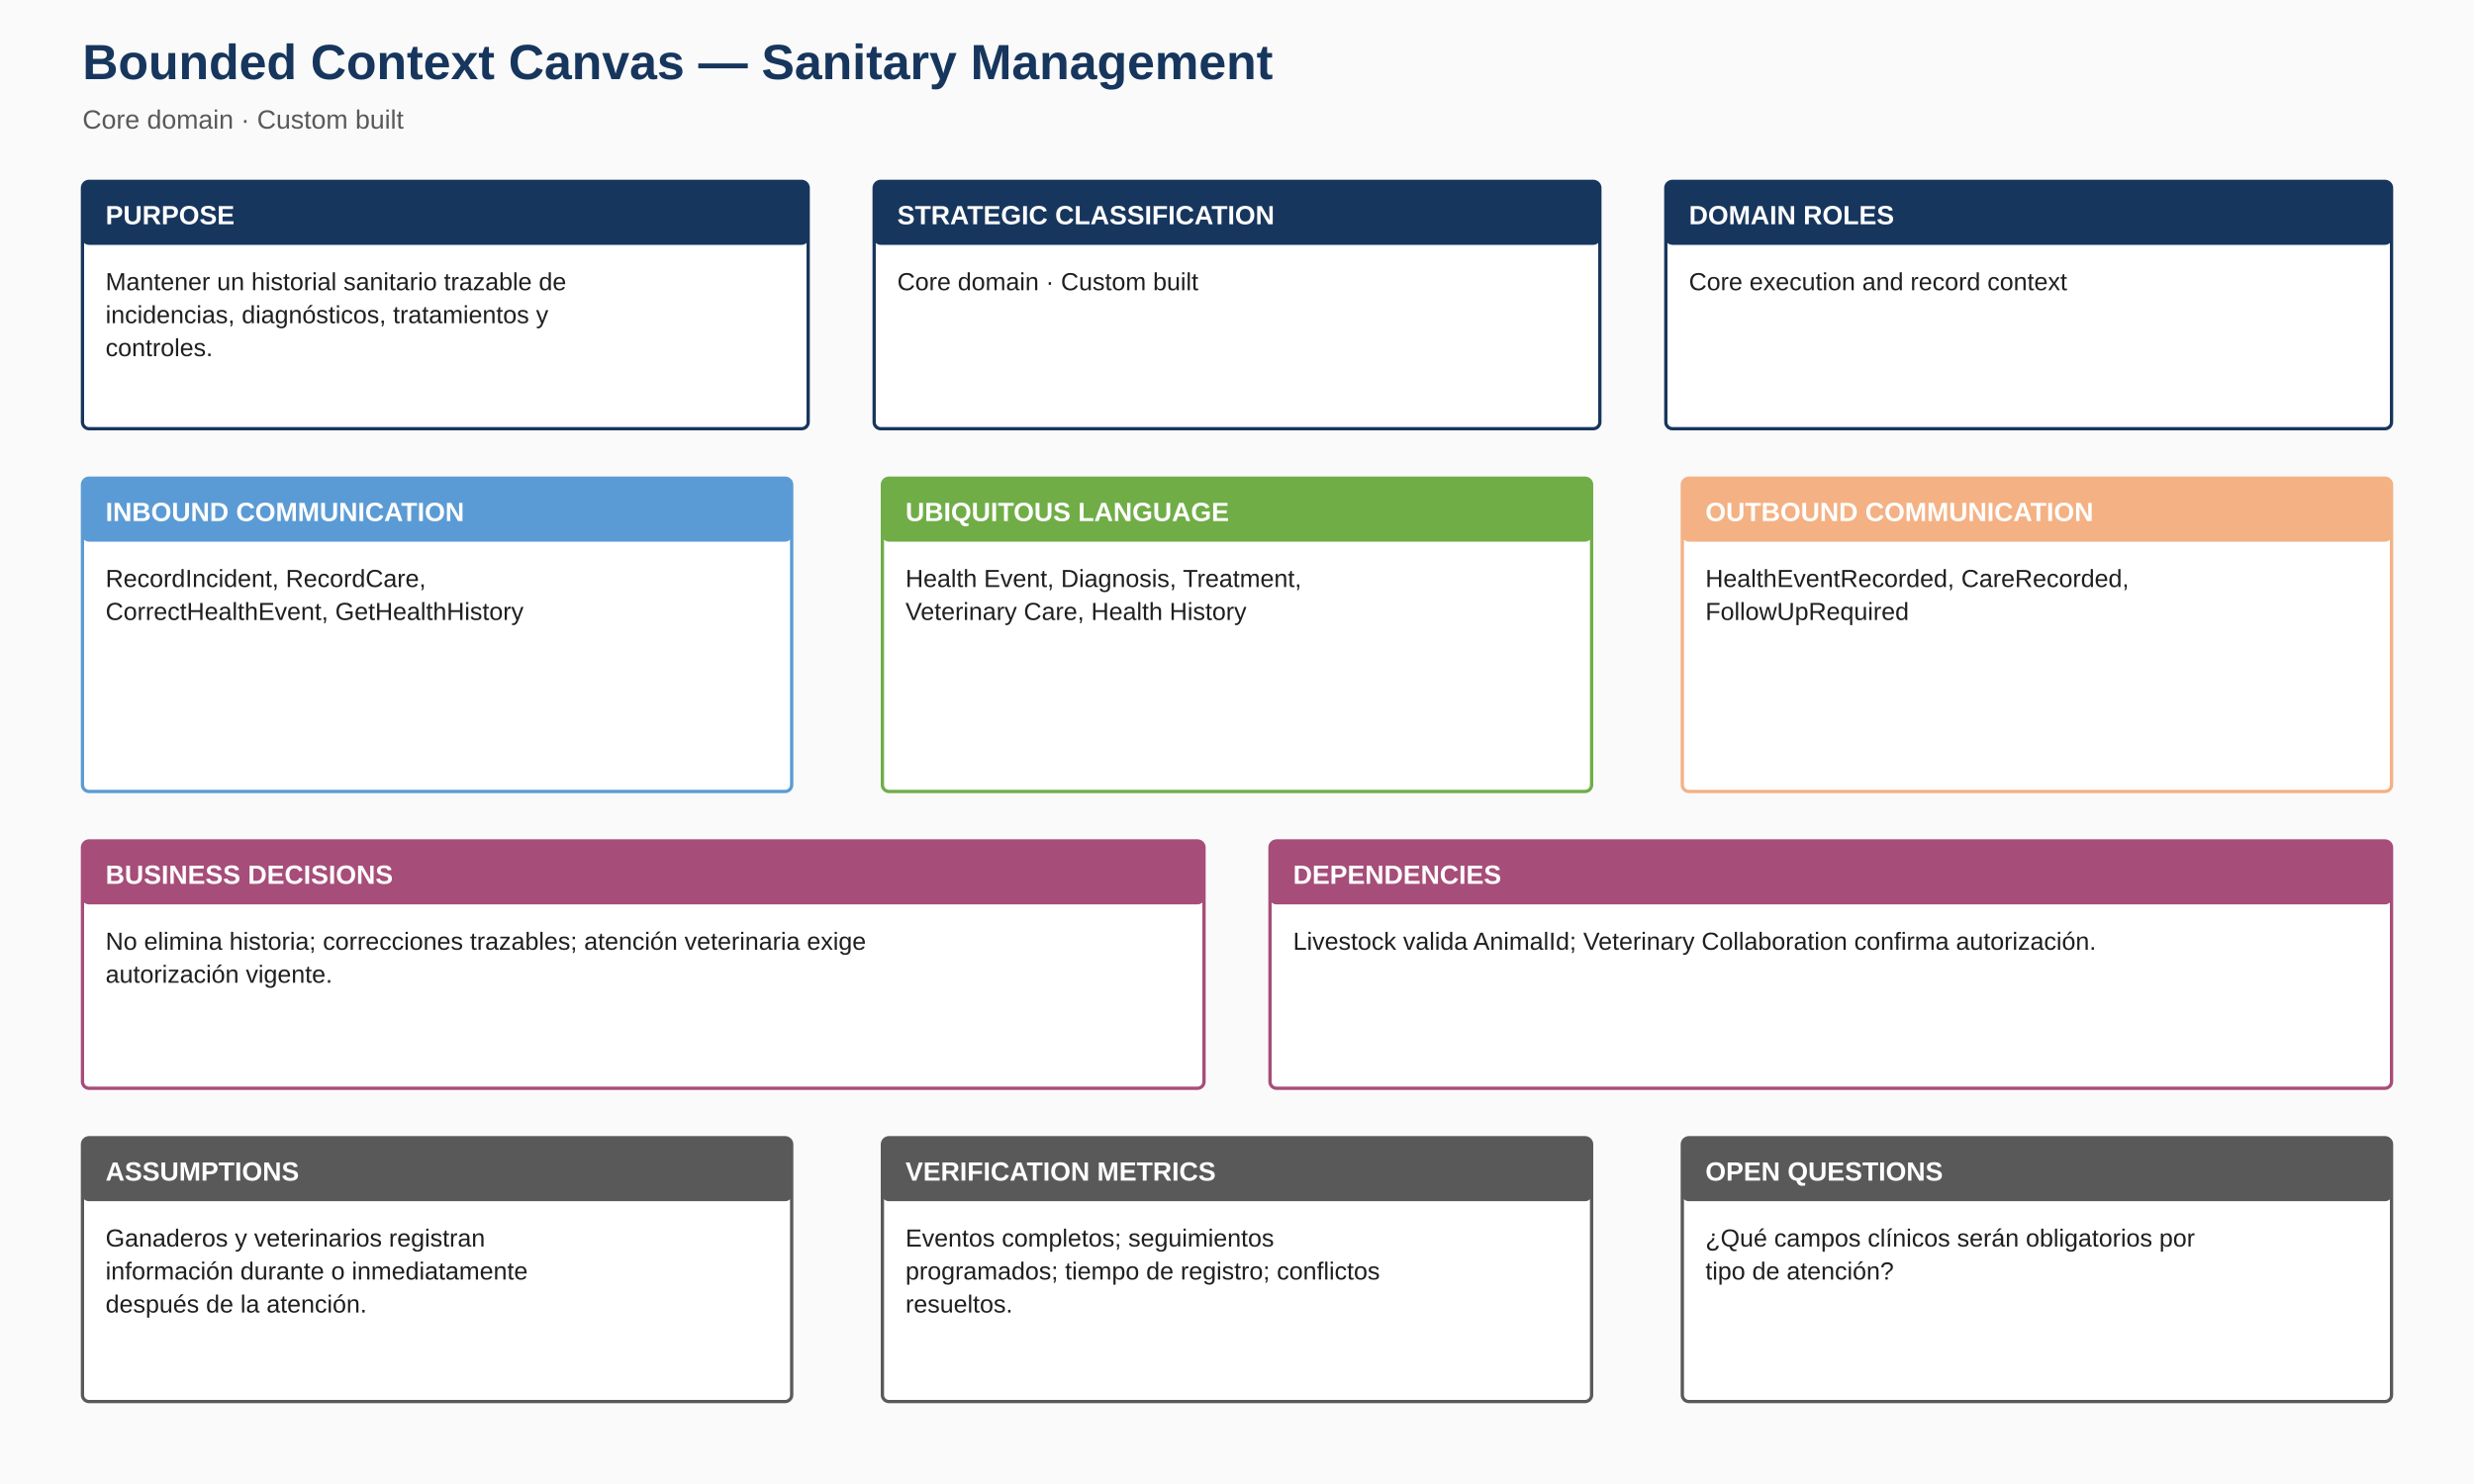
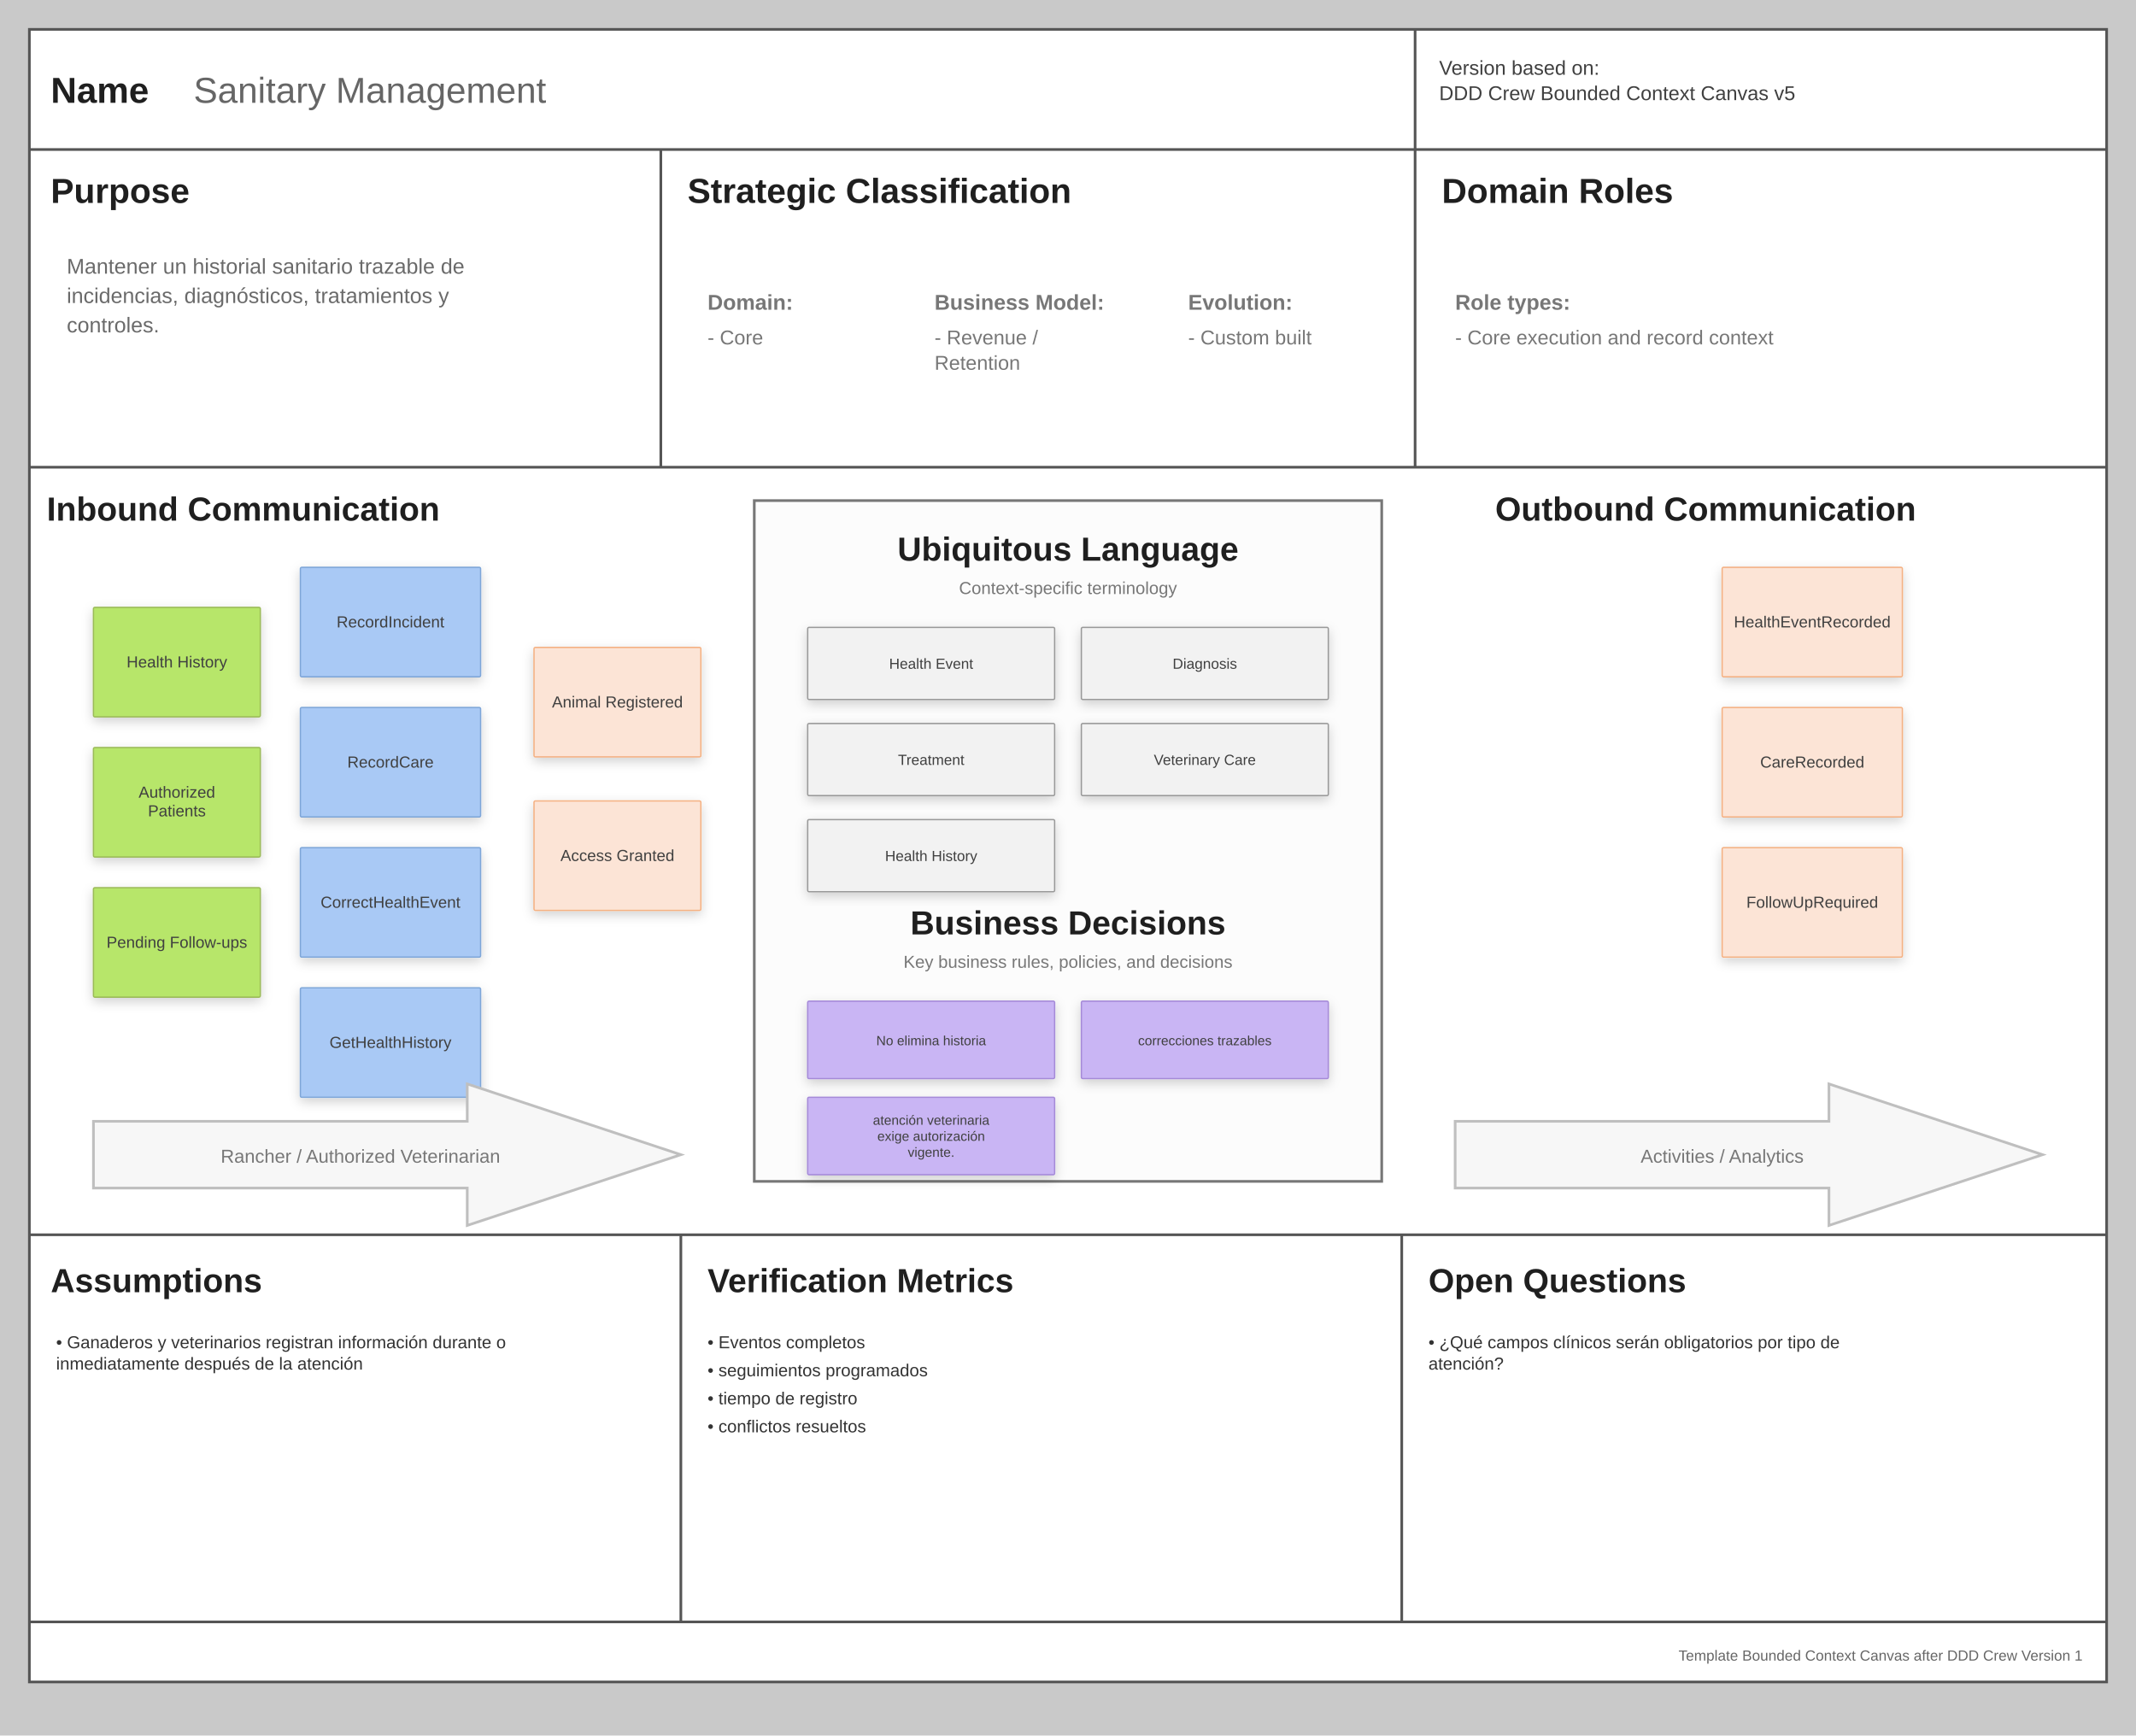
- <svg xmlns="http://www.w3.org/2000/svg" width="1500" height="900" viewBox="0 0 1500 900">
+ <svg xmlns="http://www.w3.org/2000/svg" width="1600" height="1300" viewBox="0 0 1600 1300">
  <defs>
    <filter id="shadow" x="-20%" y="-20%" width="140%" height="140%">
      <feDropShadow dx="0" dy="3" stdDeviation="4" flood-opacity="0.18" />
    </filter>
    <marker id="arrow" markerWidth="10" markerHeight="10" refX="9" refY="3" orient="auto" markerUnits="strokeWidth">
      <path d="M0,0 L0,6 L9,3 z" fill="#595959" />
    </marker>
  </defs>
-   <rect width="1500" height="900" fill="#FAFAFA" />
-   <text x="50" y="48" font-family="Arial, sans-serif" font-size="30" font-weight="bold" font-style="normal" fill="#17365D" text-anchor="start">Bounded Context Canvas — Sanitary Management</text>
-   <text x="50" y="78" font-family="Arial, sans-serif" font-size="16" font-weight="normal" font-style="normal" fill="#595959" text-anchor="start">Core domain · Custom built</text>
-   <rect x="50" y="110" width="440" height="150" rx="4" fill="#FFFFFF" stroke="#17365D" stroke-width="2" />
-   <rect x="50" y="110" width="440" height="38" rx="4" fill="#17365D" stroke="#17365D" stroke-width="1" />
-   <text x="64" y="136" font-family="Arial, sans-serif" font-size="16" font-weight="bold" font-style="normal" fill="#FFFFFF" text-anchor="start">PURPOSE</text>
-   <text x="64" y="176" font-family="Arial, sans-serif" font-size="15" font-weight="normal" font-style="normal" fill="#1F1F1F" text-anchor="start">Mantener un historial sanitario trazable de</text>
-   <text x="64" y="196" font-family="Arial, sans-serif" font-size="15" font-weight="normal" font-style="normal" fill="#1F1F1F" text-anchor="start">incidencias, diagnósticos, tratamientos y</text>
-   <text x="64" y="216" font-family="Arial, sans-serif" font-size="15" font-weight="normal" font-style="normal" fill="#1F1F1F" text-anchor="start">controles.</text>
-   <rect x="530" y="110" width="440" height="150" rx="4" fill="#FFFFFF" stroke="#17365D" stroke-width="2" />
-   <rect x="530" y="110" width="440" height="38" rx="4" fill="#17365D" stroke="#17365D" stroke-width="1" />
-   <text x="544" y="136" font-family="Arial, sans-serif" font-size="16" font-weight="bold" font-style="normal" fill="#FFFFFF" text-anchor="start">STRATEGIC CLASSIFICATION</text>
-   <text x="544" y="176" font-family="Arial, sans-serif" font-size="15" font-weight="normal" font-style="normal" fill="#1F1F1F" text-anchor="start">Core domain · Custom built</text>
-   <rect x="1010" y="110" width="440" height="150" rx="4" fill="#FFFFFF" stroke="#17365D" stroke-width="2" />
-   <rect x="1010" y="110" width="440" height="38" rx="4" fill="#17365D" stroke="#17365D" stroke-width="1" />
-   <text x="1024" y="136" font-family="Arial, sans-serif" font-size="16" font-weight="bold" font-style="normal" fill="#FFFFFF" text-anchor="start">DOMAIN ROLES</text>
-   <text x="1024" y="176" font-family="Arial, sans-serif" font-size="15" font-weight="normal" font-style="normal" fill="#1F1F1F" text-anchor="start">Core execution and record context</text>
-   <rect x="50" y="290" width="430" height="190" rx="4" fill="#FFFFFF" stroke="#5B9BD5" stroke-width="2" />
-   <rect x="50" y="290" width="430" height="38" rx="4" fill="#5B9BD5" stroke="#5B9BD5" stroke-width="1" />
-   <text x="64" y="316" font-family="Arial, sans-serif" font-size="16" font-weight="bold" font-style="normal" fill="#FFFFFF" text-anchor="start">INBOUND COMMUNICATION</text>
-   <text x="64" y="356" font-family="Arial, sans-serif" font-size="15" font-weight="normal" font-style="normal" fill="#1F1F1F" text-anchor="start">RecordIncident, RecordCare,</text>
-   <text x="64" y="376" font-family="Arial, sans-serif" font-size="15" font-weight="normal" font-style="normal" fill="#1F1F1F" text-anchor="start">CorrectHealthEvent, GetHealthHistory</text>
-   <rect x="535" y="290" width="430" height="190" rx="4" fill="#FFFFFF" stroke="#70AD47" stroke-width="2" />
-   <rect x="535" y="290" width="430" height="38" rx="4" fill="#70AD47" stroke="#70AD47" stroke-width="1" />
-   <text x="549" y="316" font-family="Arial, sans-serif" font-size="16" font-weight="bold" font-style="normal" fill="#FFFFFF" text-anchor="start">UBIQUITOUS LANGUAGE</text>
-   <text x="549" y="356" font-family="Arial, sans-serif" font-size="15" font-weight="normal" font-style="normal" fill="#1F1F1F" text-anchor="start">Health Event, Diagnosis, Treatment,</text>
-   <text x="549" y="376" font-family="Arial, sans-serif" font-size="15" font-weight="normal" font-style="normal" fill="#1F1F1F" text-anchor="start">Veterinary Care, Health History</text>
-   <rect x="1020" y="290" width="430" height="190" rx="4" fill="#FFFFFF" stroke="#F4B183" stroke-width="2" />
-   <rect x="1020" y="290" width="430" height="38" rx="4" fill="#F4B183" stroke="#F4B183" stroke-width="1" />
-   <text x="1034" y="316" font-family="Arial, sans-serif" font-size="16" font-weight="bold" font-style="normal" fill="#FFFFFF" text-anchor="start">OUTBOUND COMMUNICATION</text>
-   <text x="1034" y="356" font-family="Arial, sans-serif" font-size="15" font-weight="normal" font-style="normal" fill="#1F1F1F" text-anchor="start">HealthEventRecorded, CareRecorded,</text>
-   <text x="1034" y="376" font-family="Arial, sans-serif" font-size="15" font-weight="normal" font-style="normal" fill="#1F1F1F" text-anchor="start">FollowUpRequired</text>
-   <rect x="50" y="510" width="680" height="150" rx="4" fill="#FFFFFF" stroke="#A64D79" stroke-width="2" />
-   <rect x="50" y="510" width="680" height="38" rx="4" fill="#A64D79" stroke="#A64D79" stroke-width="1" />
-   <text x="64" y="536" font-family="Arial, sans-serif" font-size="16" font-weight="bold" font-style="normal" fill="#FFFFFF" text-anchor="start">BUSINESS DECISIONS</text>
-   <text x="64" y="576" font-family="Arial, sans-serif" font-size="15" font-weight="normal" font-style="normal" fill="#1F1F1F" text-anchor="start">No elimina historia; correcciones trazables; atención veterinaria exige</text>
-   <text x="64" y="596" font-family="Arial, sans-serif" font-size="15" font-weight="normal" font-style="normal" fill="#1F1F1F" text-anchor="start">autorización vigente.</text>
-   <rect x="770" y="510" width="680" height="150" rx="4" fill="#FFFFFF" stroke="#A64D79" stroke-width="2" />
-   <rect x="770" y="510" width="680" height="38" rx="4" fill="#A64D79" stroke="#A64D79" stroke-width="1" />
-   <text x="784" y="536" font-family="Arial, sans-serif" font-size="16" font-weight="bold" font-style="normal" fill="#FFFFFF" text-anchor="start">DEPENDENCIES</text>
-   <text x="784" y="576" font-family="Arial, sans-serif" font-size="15" font-weight="normal" font-style="normal" fill="#1F1F1F" text-anchor="start">Livestock valida AnimalId; Veterinary Collaboration confirma autorización.</text>
-   <rect x="50" y="690" width="430" height="160" rx="4" fill="#FFFFFF" stroke="#595959" stroke-width="2" />
-   <rect x="50" y="690" width="430" height="38" rx="4" fill="#595959" stroke="#595959" stroke-width="1" />
-   <text x="64" y="716" font-family="Arial, sans-serif" font-size="16" font-weight="bold" font-style="normal" fill="#FFFFFF" text-anchor="start">ASSUMPTIONS</text>
-   <text x="64" y="756" font-family="Arial, sans-serif" font-size="15" font-weight="normal" font-style="normal" fill="#1F1F1F" text-anchor="start">Ganaderos y veterinarios registran</text>
-   <text x="64" y="776" font-family="Arial, sans-serif" font-size="15" font-weight="normal" font-style="normal" fill="#1F1F1F" text-anchor="start">información durante o inmediatamente</text>
-   <text x="64" y="796" font-family="Arial, sans-serif" font-size="15" font-weight="normal" font-style="normal" fill="#1F1F1F" text-anchor="start">después de la atención.</text>
-   <rect x="535" y="690" width="430" height="160" rx="4" fill="#FFFFFF" stroke="#595959" stroke-width="2" />
-   <rect x="535" y="690" width="430" height="38" rx="4" fill="#595959" stroke="#595959" stroke-width="1" />
-   <text x="549" y="716" font-family="Arial, sans-serif" font-size="16" font-weight="bold" font-style="normal" fill="#FFFFFF" text-anchor="start">VERIFICATION METRICS</text>
-   <text x="549" y="756" font-family="Arial, sans-serif" font-size="15" font-weight="normal" font-style="normal" fill="#1F1F1F" text-anchor="start">Eventos completos; seguimientos</text>
-   <text x="549" y="776" font-family="Arial, sans-serif" font-size="15" font-weight="normal" font-style="normal" fill="#1F1F1F" text-anchor="start">programados; tiempo de registro; conflictos</text>
-   <text x="549" y="796" font-family="Arial, sans-serif" font-size="15" font-weight="normal" font-style="normal" fill="#1F1F1F" text-anchor="start">resueltos.</text>
-   <rect x="1020" y="690" width="430" height="160" rx="4" fill="#FFFFFF" stroke="#595959" stroke-width="2" />
-   <rect x="1020" y="690" width="430" height="38" rx="4" fill="#595959" stroke="#595959" stroke-width="1" />
-   <text x="1034" y="716" font-family="Arial, sans-serif" font-size="16" font-weight="bold" font-style="normal" fill="#FFFFFF" text-anchor="start">OPEN QUESTIONS</text>
-   <text x="1034" y="756" font-family="Arial, sans-serif" font-size="15" font-weight="normal" font-style="normal" fill="#1F1F1F" text-anchor="start">¿Qué campos clínicos serán obligatorios por</text>
-   <text x="1034" y="776" font-family="Arial, sans-serif" font-size="15" font-weight="normal" font-style="normal" fill="#1F1F1F" text-anchor="start">tipo de atención?</text>
+   <rect width="1600" height="1300" fill="#C9C9C9" />
+   <rect x="22" y="22" width="1556" height="1238" rx="0" fill="#FFFFFF" stroke="#555555" stroke-width="2" />
+   <path d="M22,112 L1578,112" fill="none" stroke="#555555" stroke-width="2" />
+   <path d="M1060,22 L1060,112" fill="none" stroke="#555555" stroke-width="2" />
+   <text x="38" y="77" font-family="Arial, sans-serif" font-size="27" font-weight="bold" font-style="normal" fill="#1F1F1F" text-anchor="start">Name</text>
+   <text x="145" y="77" font-family="Arial, sans-serif" font-size="27" font-weight="normal" font-style="normal" fill="#666666" text-anchor="start">Sanitary Management</text>
+   <text x="1078" y="56" font-family="Arial, sans-serif" font-size="15" font-weight="normal" font-style="normal" fill="#404040" text-anchor="start">Version based on:</text>
+   <text x="1078" y="75" font-family="Arial, sans-serif" font-size="15" font-weight="normal" font-style="normal" fill="#404040" text-anchor="start">DDD Crew Bounded Context Canvas v5</text>
+   <path d="M22,350 L1578,350" fill="none" stroke="#555555" stroke-width="2" />
+   <path d="M495,112 L495,350" fill="none" stroke="#555555" stroke-width="2" />
+   <path d="M1060,112 L1060,350" fill="none" stroke="#555555" stroke-width="2" />
+   <text x="38" y="152" font-family="Arial, sans-serif" font-size="26" font-weight="bold" font-style="normal" fill="#1F1F1F" text-anchor="start">Purpose</text>
+   <text x="50" y="205" font-family="Arial, sans-serif" font-size="16" font-weight="normal" font-style="normal" fill="#6A6A6A" text-anchor="start">Mantener un historial sanitario trazable de</text>
+   <text x="50" y="227" font-family="Arial, sans-serif" font-size="16" font-weight="normal" font-style="normal" fill="#6A6A6A" text-anchor="start">incidencias, diagnósticos, tratamientos y</text>
+   <text x="50" y="249" font-family="Arial, sans-serif" font-size="16" font-weight="normal" font-style="normal" fill="#6A6A6A" text-anchor="start">controles.</text>
+   <text x="515" y="152" font-family="Arial, sans-serif" font-size="26" font-weight="bold" font-style="normal" fill="#1F1F1F" text-anchor="start">Strategic Classification</text>
+   <text x="530" y="232" font-family="Arial, sans-serif" font-size="16" font-weight="bold" font-style="normal" fill="#777777" text-anchor="start">Domain:</text>
+   <text x="530" y="258" font-family="Arial, sans-serif" font-size="15" font-weight="normal" font-style="normal" fill="#777777" text-anchor="start">- Core</text>
+   <text x="700" y="232" font-family="Arial, sans-serif" font-size="16" font-weight="bold" font-style="normal" fill="#777777" text-anchor="start">Business Model:</text>
+   <text x="700" y="258" font-family="Arial, sans-serif" font-size="15" font-weight="normal" font-style="normal" fill="#777777" text-anchor="start">- Revenue /</text>
+   <text x="700" y="277" font-family="Arial, sans-serif" font-size="15" font-weight="normal" font-style="normal" fill="#777777" text-anchor="start">Retention</text>
+   <text x="890" y="232" font-family="Arial, sans-serif" font-size="16" font-weight="bold" font-style="normal" fill="#777777" text-anchor="start">Evolution:</text>
+   <text x="890" y="258" font-family="Arial, sans-serif" font-size="15" font-weight="normal" font-style="normal" fill="#777777" text-anchor="start">- Custom built</text>
+   <text x="1080" y="152" font-family="Arial, sans-serif" font-size="26" font-weight="bold" font-style="normal" fill="#1F1F1F" text-anchor="start">Domain Roles</text>
+   <text x="1090" y="232" font-family="Arial, sans-serif" font-size="16" font-weight="bold" font-style="normal" fill="#777777" text-anchor="start">Role types:</text>
+   <text x="1090" y="258" font-family="Arial, sans-serif" font-size="15" font-weight="normal" font-style="normal" fill="#777777" text-anchor="start">- Core execution and record context</text>
+   <path d="M22,925 L1578,925" fill="none" stroke="#555555" stroke-width="2" />
+   <text x="35" y="390" font-family="Arial, sans-serif" font-size="25" font-weight="bold" font-style="normal" fill="#1F1F1F" text-anchor="start">Inbound Communication</text>
+   <text x="1120" y="390" font-family="Arial, sans-serif" font-size="25" font-weight="bold" font-style="normal" fill="#1F1F1F" text-anchor="start">Outbound Communication</text>
+   <rect x="70" y="455" width="125" height="82" rx="1" fill="#B7E66B" stroke="#9BBB59" stroke-width="1" filter="url(#shadow)" />
+   <text x="132.5" y="500.0" font-family="Arial, sans-serif" font-size="12" font-weight="normal" font-style="normal" fill="#404040" text-anchor="middle">Health History</text>
+   <rect x="70" y="560" width="125" height="82" rx="1" fill="#B7E66B" stroke="#9BBB59" stroke-width="1" filter="url(#shadow)" />
+   <text x="132.5" y="597.56" font-family="Arial, sans-serif" font-size="12" font-weight="normal" font-style="normal" fill="#404040" text-anchor="middle">Authorized</text>
+   <text x="132.5" y="611.56" font-family="Arial, sans-serif" font-size="12" font-weight="normal" font-style="normal" fill="#404040" text-anchor="middle">Patients</text>
+   <rect x="70" y="665" width="125" height="82" rx="1" fill="#B7E66B" stroke="#9BBB59" stroke-width="1" filter="url(#shadow)" />
+   <text x="132.5" y="710.0" font-family="Arial, sans-serif" font-size="12" font-weight="normal" font-style="normal" fill="#404040" text-anchor="middle">Pending Follow-ups</text>
+   <rect x="225" y="425" width="135" height="82" rx="1" fill="#A9C9F5" stroke="#7EA6D8" stroke-width="1" filter="url(#shadow)" />
+   <text x="292.5" y="470.0" font-family="Arial, sans-serif" font-size="12" font-weight="normal" font-style="normal" fill="#404040" text-anchor="middle">RecordIncident</text>
+   <rect x="225" y="530" width="135" height="82" rx="1" fill="#A9C9F5" stroke="#7EA6D8" stroke-width="1" filter="url(#shadow)" />
+   <text x="292.5" y="575.0" font-family="Arial, sans-serif" font-size="12" font-weight="normal" font-style="normal" fill="#404040" text-anchor="middle">RecordCare</text>
+   <rect x="225" y="635" width="135" height="82" rx="1" fill="#A9C9F5" stroke="#7EA6D8" stroke-width="1" filter="url(#shadow)" />
+   <text x="292.5" y="680.0" font-family="Arial, sans-serif" font-size="12" font-weight="normal" font-style="normal" fill="#404040" text-anchor="middle">CorrectHealthEvent</text>
+   <rect x="225" y="740" width="135" height="82" rx="1" fill="#A9C9F5" stroke="#7EA6D8" stroke-width="1" filter="url(#shadow)" />
+   <text x="292.5" y="785.0" font-family="Arial, sans-serif" font-size="12" font-weight="normal" font-style="normal" fill="#404040" text-anchor="middle">GetHealthHistory</text>
+   <rect x="400" y="485" width="125" height="82" rx="1" fill="#FCE4D6" stroke="#F4B183" stroke-width="1" filter="url(#shadow)" />
+   <text x="462.5" y="530.0" font-family="Arial, sans-serif" font-size="12" font-weight="normal" font-style="normal" fill="#404040" text-anchor="middle">Animal Registered</text>
+   <rect x="400" y="600" width="125" height="82" rx="1" fill="#FCE4D6" stroke="#F4B183" stroke-width="1" filter="url(#shadow)" />
+   <text x="462.5" y="645.0" font-family="Arial, sans-serif" font-size="12" font-weight="normal" font-style="normal" fill="#404040" text-anchor="middle">Access Granted</text>
+   <rect x="1290" y="425" width="135" height="82" rx="1" fill="#FCE4D6" stroke="#F4B183" stroke-width="1" filter="url(#shadow)" />
+   <text x="1357.5" y="470.0" font-family="Arial, sans-serif" font-size="12" font-weight="normal" font-style="normal" fill="#404040" text-anchor="middle">HealthEventRecorded</text>
+   <rect x="1290" y="530" width="135" height="82" rx="1" fill="#FCE4D6" stroke="#F4B183" stroke-width="1" filter="url(#shadow)" />
+   <text x="1357.5" y="575.0" font-family="Arial, sans-serif" font-size="12" font-weight="normal" font-style="normal" fill="#404040" text-anchor="middle">CareRecorded</text>
+   <rect x="1290" y="635" width="135" height="82" rx="1" fill="#FCE4D6" stroke="#F4B183" stroke-width="1" filter="url(#shadow)" />
+   <text x="1357.5" y="680.0" font-family="Arial, sans-serif" font-size="12" font-weight="normal" font-style="normal" fill="#404040" text-anchor="middle">FollowUpRequired</text>
+   <rect x="565" y="375" width="470" height="510" rx="0" fill="#FCFCFC" stroke="#777777" stroke-width="2" />
+   <text x="800" y="420" font-family="Arial, sans-serif" font-size="25" font-weight="bold" font-style="normal" fill="#1F1F1F" text-anchor="middle">Ubiquitous Language</text>
+   <text x="800" y="445" font-family="Arial, sans-serif" font-size="13" font-weight="normal" font-style="normal" fill="#777777" text-anchor="middle">Context-specific terminology</text>
+   <rect x="605" y="470" width="185" height="54" rx="1" fill="#F2F2F2" stroke="#999999" stroke-width="1" filter="url(#shadow)" />
+   <text x="697.5" y="501.0" font-family="Arial, sans-serif" font-size="11" font-weight="normal" font-style="normal" fill="#404040" text-anchor="middle">Health Event</text>
+   <rect x="810" y="470" width="185" height="54" rx="1" fill="#F2F2F2" stroke="#999999" stroke-width="1" filter="url(#shadow)" />
+   <text x="902.5" y="501.0" font-family="Arial, sans-serif" font-size="11" font-weight="normal" font-style="normal" fill="#404040" text-anchor="middle">Diagnosis</text>
+   <rect x="605" y="542" width="185" height="54" rx="1" fill="#F2F2F2" stroke="#999999" stroke-width="1" filter="url(#shadow)" />
+   <text x="697.5" y="573.0" font-family="Arial, sans-serif" font-size="11" font-weight="normal" font-style="normal" fill="#404040" text-anchor="middle">Treatment</text>
+   <rect x="810" y="542" width="185" height="54" rx="1" fill="#F2F2F2" stroke="#999999" stroke-width="1" filter="url(#shadow)" />
+   <text x="902.5" y="573.0" font-family="Arial, sans-serif" font-size="11" font-weight="normal" font-style="normal" fill="#404040" text-anchor="middle">Veterinary Care</text>
+   <rect x="605" y="614" width="185" height="54" rx="1" fill="#F2F2F2" stroke="#999999" stroke-width="1" filter="url(#shadow)" />
+   <text x="697.5" y="645.0" font-family="Arial, sans-serif" font-size="11" font-weight="normal" font-style="normal" fill="#404040" text-anchor="middle">Health History</text>
+   <text x="800" y="700" font-family="Arial, sans-serif" font-size="25" font-weight="bold" font-style="normal" fill="#1F1F1F" text-anchor="middle">Business Decisions</text>
+   <text x="800" y="725" font-family="Arial, sans-serif" font-size="13" font-weight="normal" font-style="normal" fill="#777777" text-anchor="middle">Key business rules, policies, and decisions</text>
+   <rect x="605" y="750" width="185" height="58" rx="1" fill="#C9B5F4" stroke="#A58AD8" stroke-width="1" filter="url(#shadow)" />
+   <text x="697.5" y="783.0" font-family="Arial, sans-serif" font-size="10" font-weight="normal" font-style="normal" fill="#404040" text-anchor="middle">No elimina historia</text>
+   <rect x="810" y="750" width="185" height="58" rx="1" fill="#C9B5F4" stroke="#A58AD8" stroke-width="1" filter="url(#shadow)" />
+   <text x="902.5" y="783.0" font-family="Arial, sans-serif" font-size="10" font-weight="normal" font-style="normal" fill="#404040" text-anchor="middle">correcciones trazables</text>
+   <rect x="605" y="822" width="185" height="58" rx="1" fill="#C9B5F4" stroke="#A58AD8" stroke-width="1" filter="url(#shadow)" />
+   <text x="697.5" y="842.6" font-family="Arial, sans-serif" font-size="10" font-weight="normal" font-style="normal" fill="#404040" text-anchor="middle">atención veterinaria</text>
+   <text x="697.5" y="854.6" font-family="Arial, sans-serif" font-size="10" font-weight="normal" font-style="normal" fill="#404040" text-anchor="middle">exige autorización</text>
+   <text x="697.5" y="866.6" font-family="Arial, sans-serif" font-size="10" font-weight="normal" font-style="normal" fill="#404040" text-anchor="middle">vigente.</text>
+   <polygon points="70,840 350,840 350,812 510,865 350,918 350,890 70,890" fill="#F7F7F7" stroke="#BFBFBF" stroke-width="2" />
+   <text x="270" y="871" font-family="Arial, sans-serif" font-size="14" font-weight="normal" font-style="normal" fill="#777777" text-anchor="middle">Rancher / Authorized Veterinarian</text>
+   <polygon points="1090,840 1370,840 1370,812 1530,865 1370,918 1370,890 1090,890" fill="#F7F7F7" stroke="#BFBFBF" stroke-width="2" />
+   <text x="1290" y="871" font-family="Arial, sans-serif" font-size="14" font-weight="normal" font-style="normal" fill="#777777" text-anchor="middle">Activities / Analytics</text>
+   <path d="M510,925 L510,1215" fill="none" stroke="#555555" stroke-width="2" />
+   <path d="M1050,925 L1050,1215" fill="none" stroke="#555555" stroke-width="2" />
+   <text x="38" y="968" font-family="Arial, sans-serif" font-size="25" font-weight="bold" font-style="normal" fill="#1F1F1F" text-anchor="start">Assumptions</text>
+   <text x="530" y="968" font-family="Arial, sans-serif" font-size="25" font-weight="bold" font-style="normal" fill="#1F1F1F" text-anchor="start">Verification Metrics</text>
+   <text x="1070" y="968" font-family="Arial, sans-serif" font-size="25" font-weight="bold" font-style="normal" fill="#1F1F1F" text-anchor="start">Open Questions</text>
+   <text x="42" y="1010" font-family="Arial, sans-serif" font-size="13" font-weight="normal" font-style="normal" fill="#333333" text-anchor="start">• Ganaderos y veterinarios registran información durante o</text>
+   <text x="42" y="1026" font-family="Arial, sans-serif" font-size="13" font-weight="normal" font-style="normal" fill="#333333" text-anchor="start">  inmediatamente después de la atención</text>
+   <text x="530" y="1010" font-family="Arial, sans-serif" font-size="13" font-weight="normal" font-style="normal" fill="#333333" text-anchor="start">• Eventos completos</text>
+   <text x="530" y="1031" font-family="Arial, sans-serif" font-size="13" font-weight="normal" font-style="normal" fill="#333333" text-anchor="start">• seguimientos programados</text>
+   <text x="530" y="1052" font-family="Arial, sans-serif" font-size="13" font-weight="normal" font-style="normal" fill="#333333" text-anchor="start">• tiempo de registro</text>
+   <text x="530" y="1073" font-family="Arial, sans-serif" font-size="13" font-weight="normal" font-style="normal" fill="#333333" text-anchor="start">• conflictos resueltos</text>
+   <text x="1070" y="1010" font-family="Arial, sans-serif" font-size="13" font-weight="normal" font-style="normal" fill="#333333" text-anchor="start">• ¿Qué campos clínicos serán obligatorios por tipo de</text>
+   <text x="1070" y="1026" font-family="Arial, sans-serif" font-size="13" font-weight="normal" font-style="normal" fill="#333333" text-anchor="start">  atención?</text>
+   <path d="M22,1215 L1578,1215" fill="none" stroke="#555555" stroke-width="2" />
+   <text x="1560" y="1244" font-family="Arial, sans-serif" font-size="11" font-weight="normal" font-style="normal" fill="#666666" text-anchor="end">Template Bounded Context Canvas after DDD Crew Version 1</text>
</svg>
